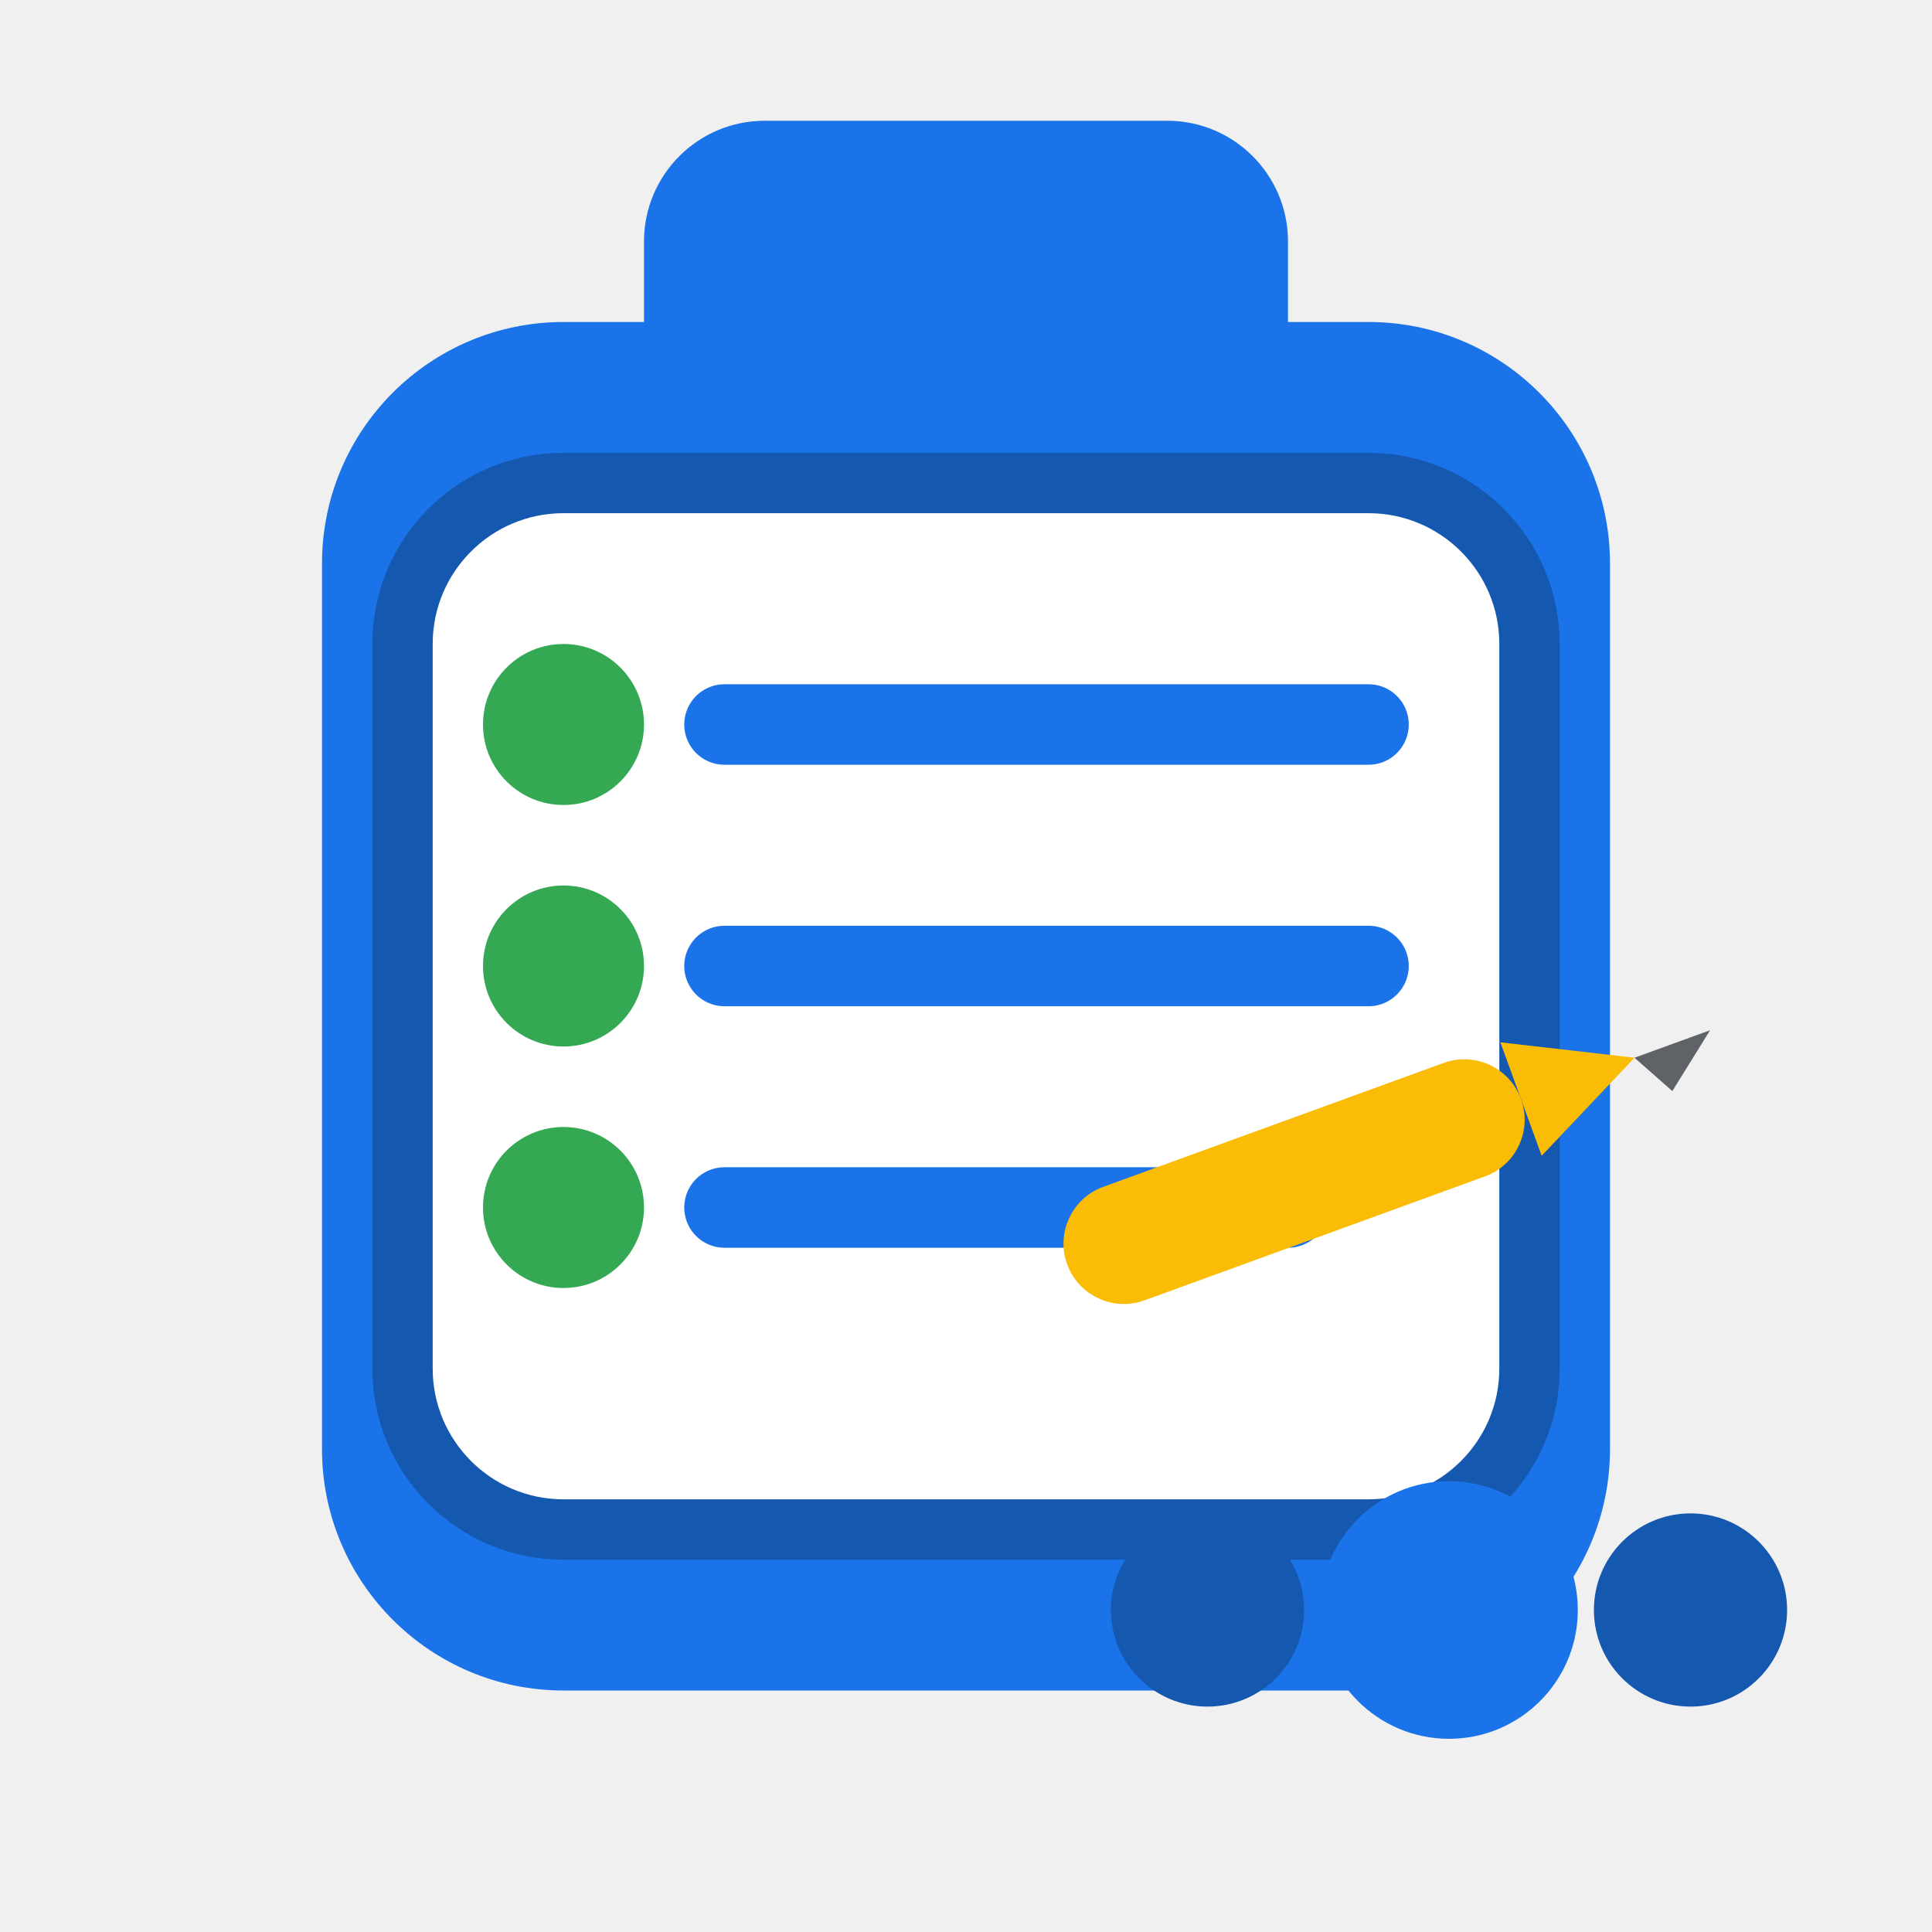
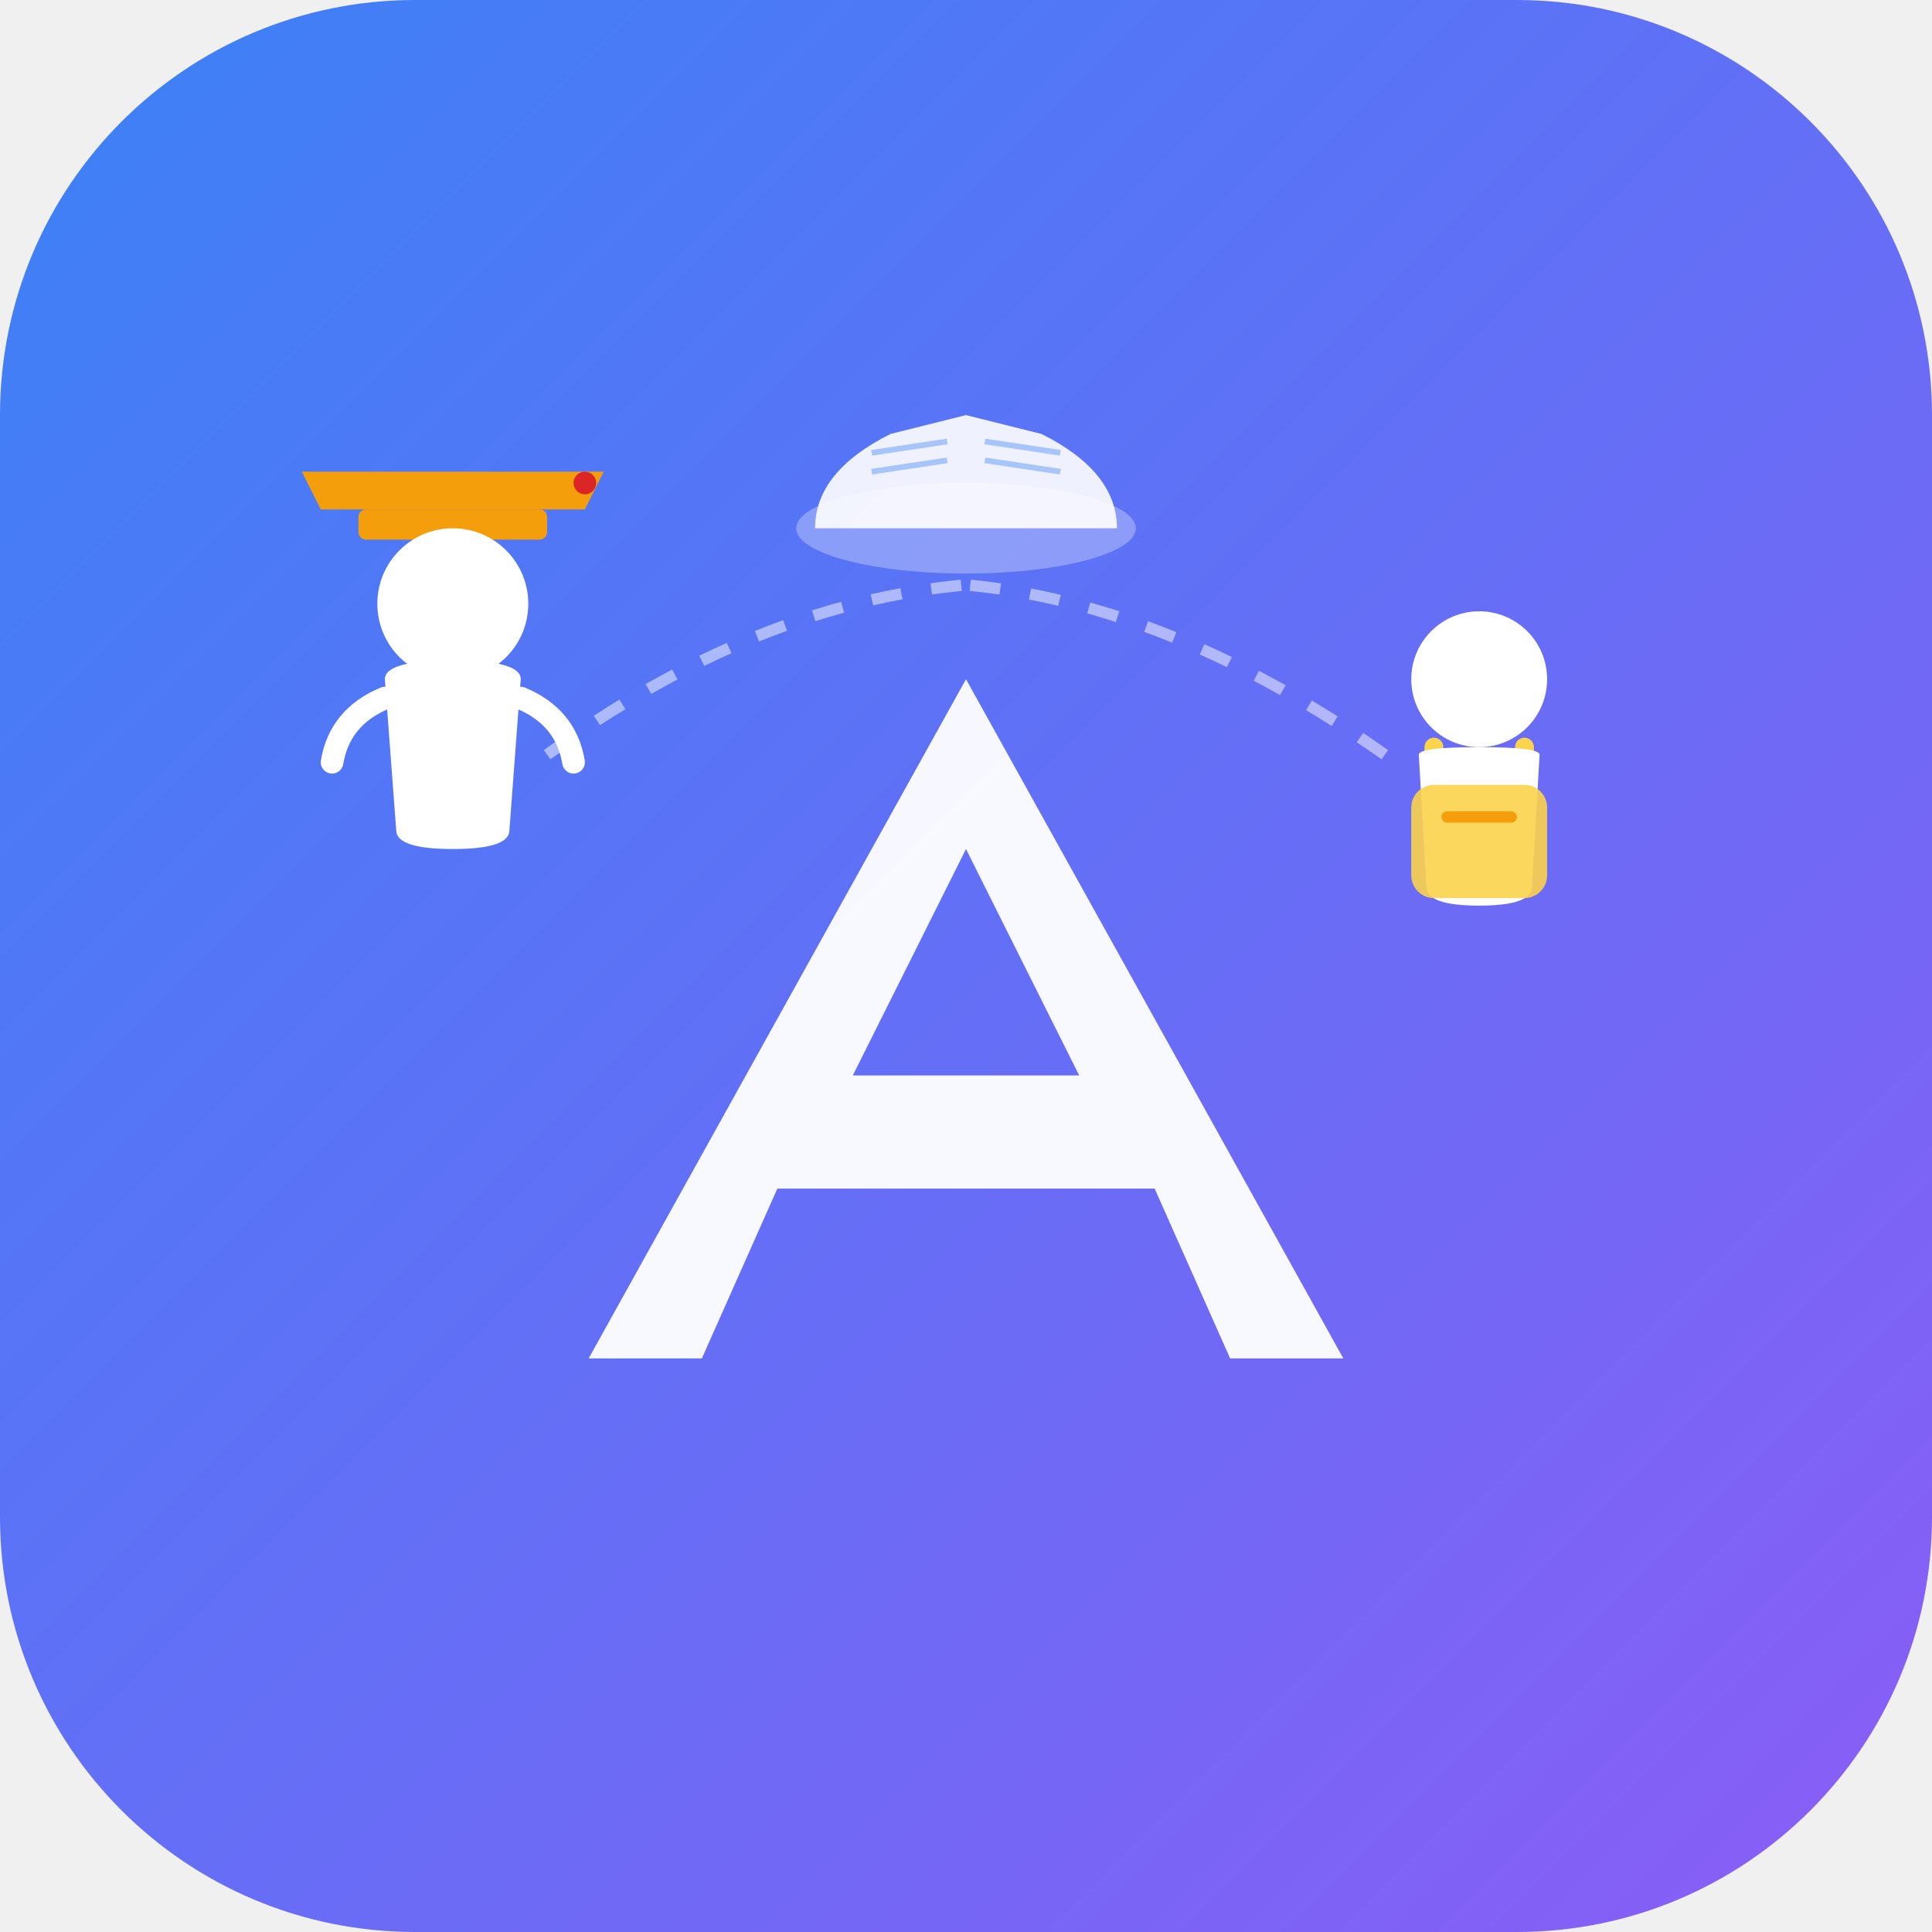
- <svg xmlns="http://www.w3.org/2000/svg" width="48" height="48" viewBox="0 0 48 48" fill="none">
-   <rect x="16" y="3" width="16" height="8" rx="3" fill="#1a73e8" />
-   <rect x="8" y="8" width="32" height="34" rx="6" fill="#1a73e8" />
-   <rect x="10" y="12" width="28" height="26" rx="4" fill="#ffffff" stroke="#1558b0" stroke-width="1.5" />
-   <circle cx="14" cy="18" r="2" fill="#34a853" />
-   <path d="M18 18h16" stroke="#1a73e8" stroke-width="2" stroke-linecap="round" />
-   <circle cx="14" cy="24" r="2" fill="#34a853" />
-   <path d="M18 24h16" stroke="#1a73e8" stroke-width="2" stroke-linecap="round" />
-   <circle cx="14" cy="30" r="2" fill="#34a853" />
-   <path d="M18 30h14" stroke="#1a73e8" stroke-width="2" stroke-linecap="round" />
-   <g transform="translate(26,30) rotate(-20)">
-     <rect x="0" y="0" width="12" height="3" rx="1.5" fill="#fbbc05" />
-     <polygon points="12,0 15,1.5 12,3" fill="#fbbc05" />
-     <polygon points="15,1.5 17,1.5 15.6,2.6" fill="#5f6368" />
+ <svg xmlns="http://www.w3.org/2000/svg" width="512" height="512" viewBox="0 0 512 512" fill="none">
+   <defs>
+     <linearGradient id="bg" x1="0%" y1="0%" x2="100%" y2="100%">
+       <stop offset="0%" style="stop-color:#3B82F6;stop-opacity:1" />
+       <stop offset="100%" style="stop-color:#8B5CF6;stop-opacity:1" />
+     </linearGradient>
+   </defs>
+   <rect width="512" height="512" rx="110" fill="url(#bg)" />
+   <g transform="translate(256, 280)">
+     <path d="M -100 80 L 0 -100 L 100 80 L 70 80 L 50 35 L -50 35 L -70 80 Z M -30 5 L 30 5 L 0 -55 Z" fill="#FFF" opacity="0.95" />
  </g>
-   <circle cx="36" cy="40" r="3.2" fill="#1a73e8" />
-   <circle cx="30" cy="40" r="2.4" fill="#1558b0" />
-   <circle cx="42" cy="40" r="2.4" fill="#1558b0" />
+   <g transform="translate(120, 150)">
+     <rect x="-25" y="-15" width="50" height="8" rx="2" fill="#F59E0B" />
+     <polygon points="-35,-15 35,-15 40,-25 -40,-25" fill="#F59E0B" />
+     <circle cx="35" cy="-22" r="3" fill="#DC2626" />
+     <circle cx="0" cy="10" r="20" fill="#FFF" />
+     <path d="M -18 30 Q -18 25 0 25 Q 18 25 18 30 L 15 70 Q 15 75 0 75 Q -15 75 -15 70 Z" fill="#FFF" />
+     <path d="M -18 35 Q -30 40 -32 52" stroke="#FFF" stroke-width="6" stroke-linecap="round" fill="none" />
+     <path d="M 18 35 Q 30 40 32 52" stroke="#FFF" stroke-width="6" stroke-linecap="round" fill="none" />
+   </g>
+   <g transform="translate(392, 180)">
+     <circle cx="0" cy="0" r="18" fill="#FFF" />
+     <path d="M -12 18 L -12 35" stroke="#FCD34D" stroke-width="5" stroke-linecap="round" />
+     <path d="M 12 18 L 12 35" stroke="#FCD34D" stroke-width="5" stroke-linecap="round" />
+     <path d="M -16 20 Q -16 18 0 18 Q 16 18 16 20 L 14 55 Q 14 60 0 60 Q -14 60 -14 55 Z" fill="#FFF" />
+     <rect x="-18" y="28" width="36" height="30" rx="6" fill="#FCD34D" opacity="0.9" />
+     <rect x="-10" y="35" width="20" height="3" rx="1.5" fill="#F59E0B" />
+   </g>
+   <g transform="translate(256, 140)">
+     <ellipse cx="0" cy="0" rx="45" ry="12" fill="#FFF" opacity="0.3" />
+     <path d="M -40 0 Q -40 -15 -20 -25 L 0 -30 L 0 0 Z" fill="#FFF" opacity="0.9" />
+     <path d="M 40 0 Q 40 -15 20 -25 L 0 -30 L 0 0 Z" fill="#FFF" opacity="0.9" />
+     <line x1="-25" y1="-20" x2="-5" y2="-23" stroke="#3B82F6" stroke-width="1.5" opacity="0.4" />
+     <line x1="-25" y1="-15" x2="-5" y2="-18" stroke="#3B82F6" stroke-width="1.5" opacity="0.4" />
+     <line x1="25" y1="-20" x2="5" y2="-23" stroke="#3B82F6" stroke-width="1.5" opacity="0.4" />
+     <line x1="25" y1="-15" x2="5" y2="-18" stroke="#3B82F6" stroke-width="1.5" opacity="0.4" />
+   </g>
+   <path d="M 145 200 Q 200 160 256 155" stroke="#FFF" stroke-width="3" stroke-dasharray="8,8" opacity="0.5" fill="none" />
+   <path d="M 367 200 Q 310 160 256 155" stroke="#FFF" stroke-width="3" stroke-dasharray="8,8" opacity="0.5" fill="none" />
</svg>
